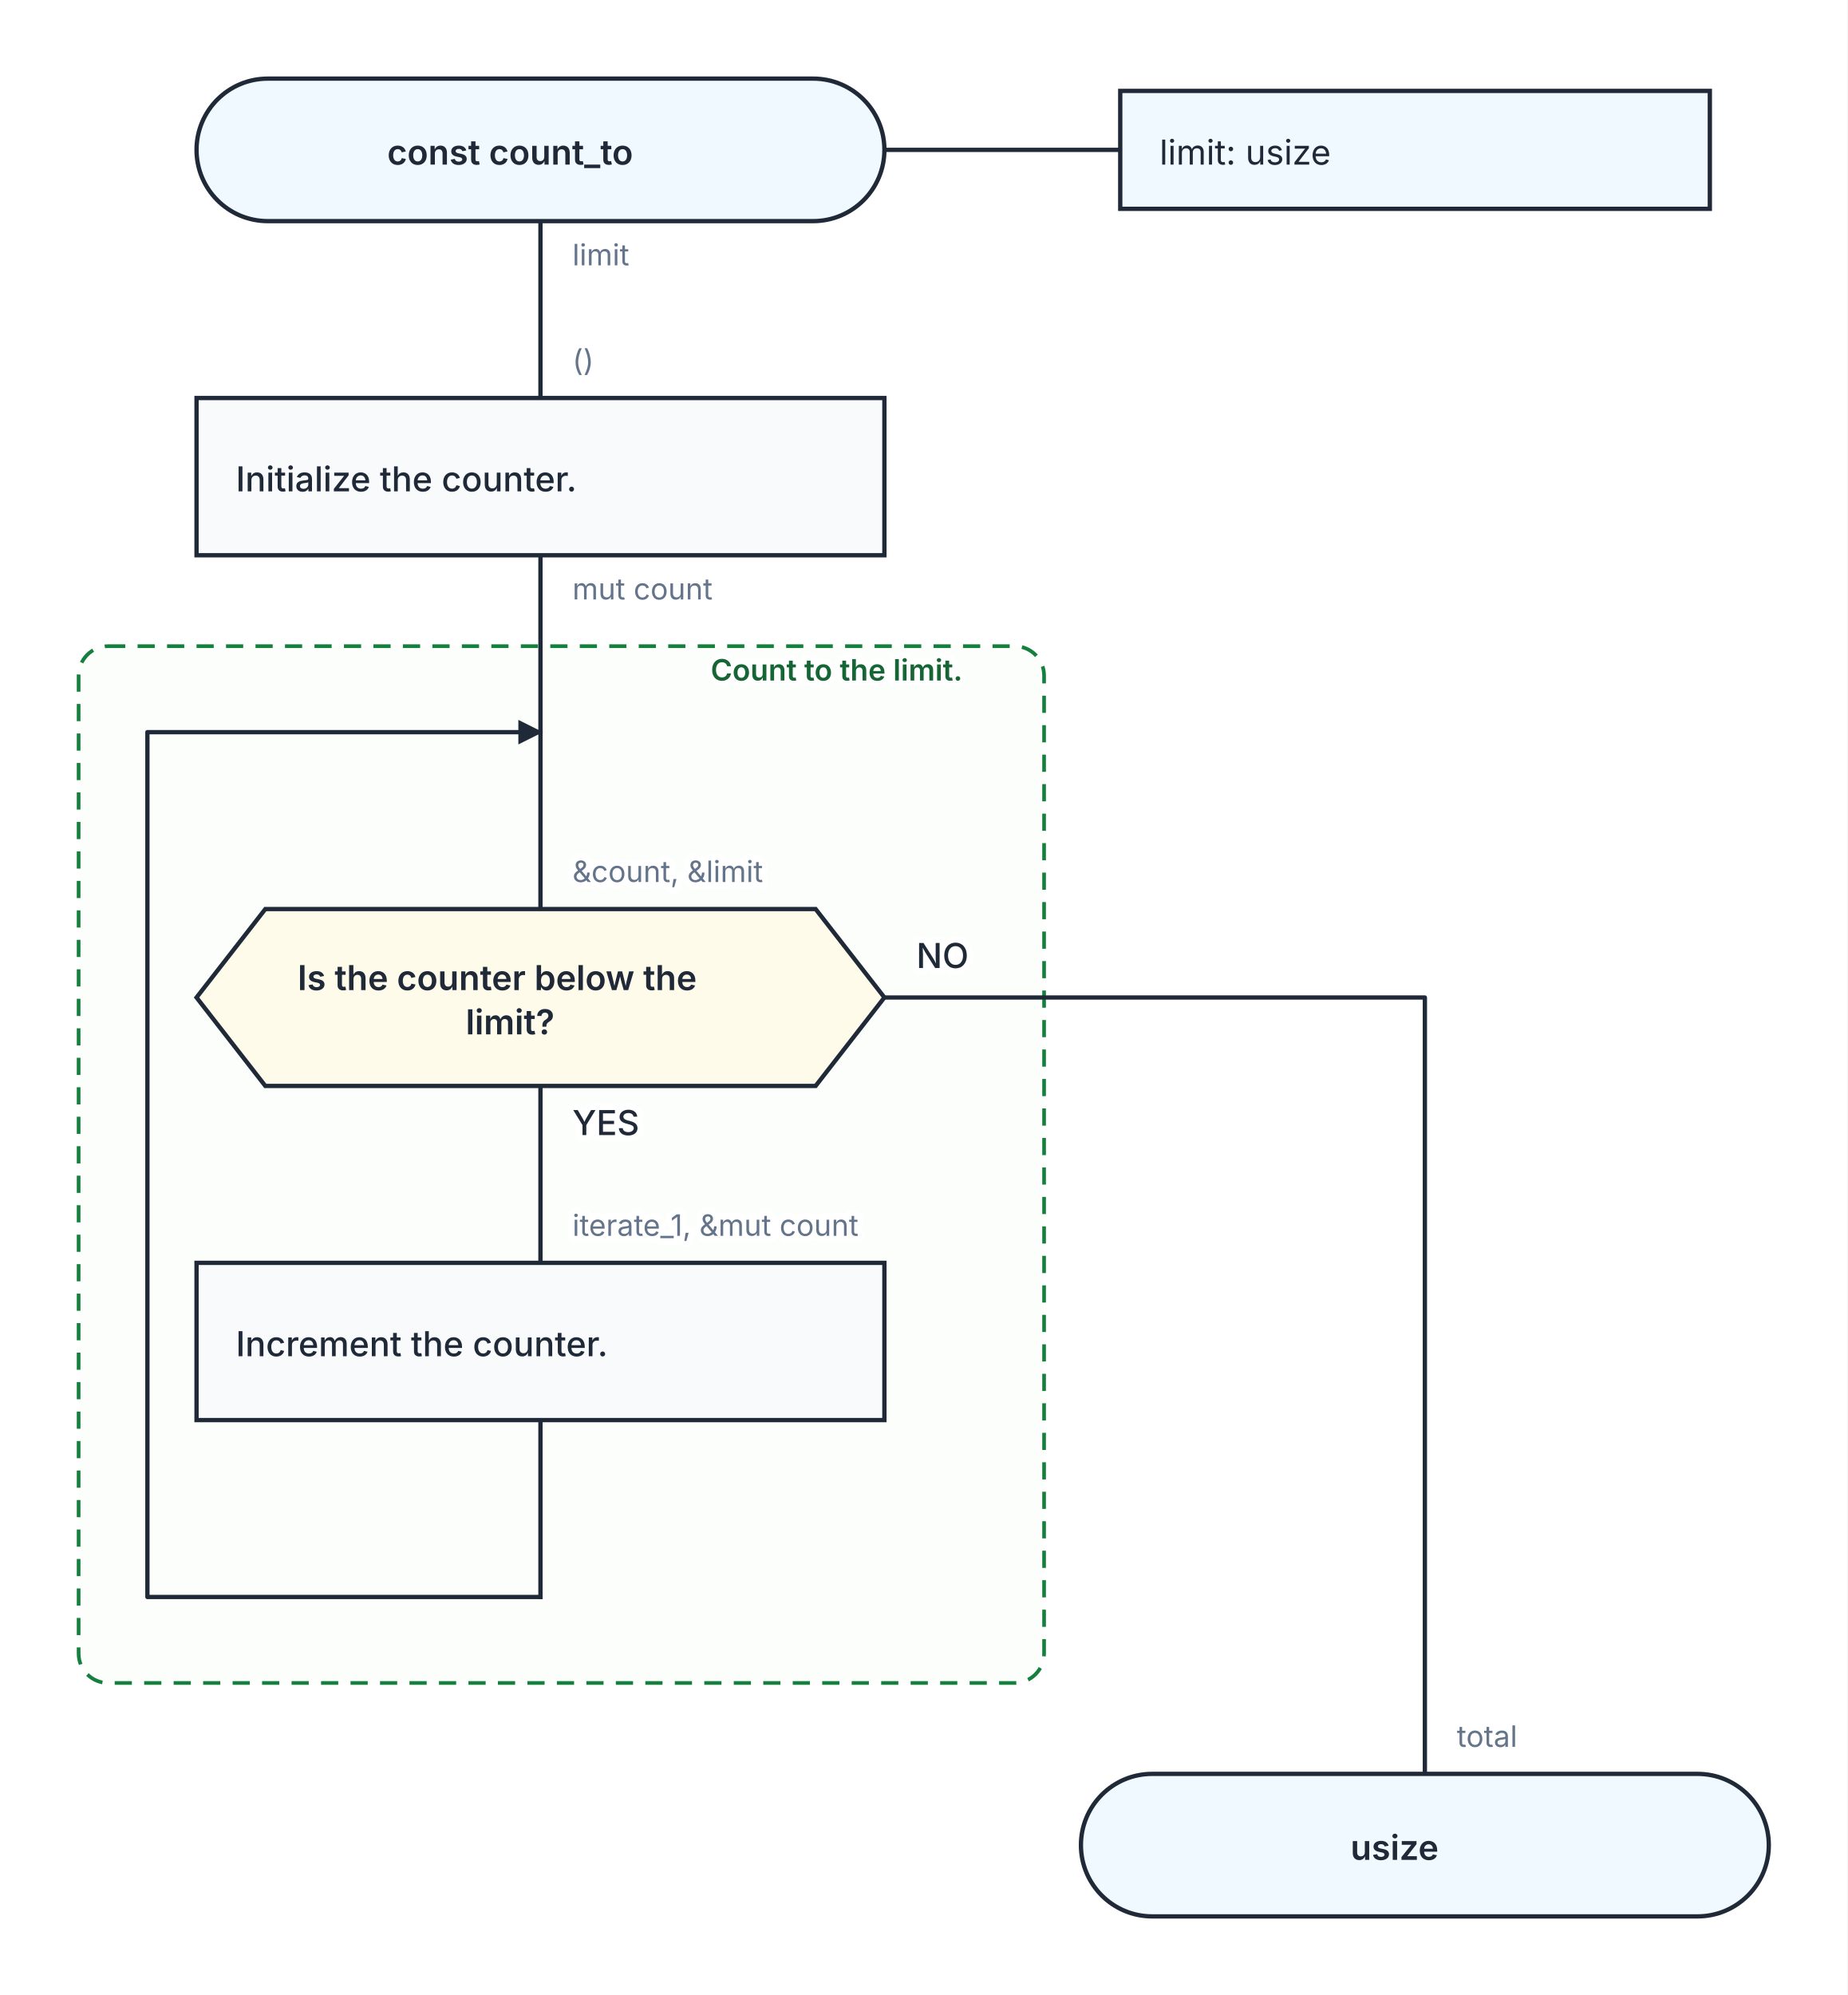
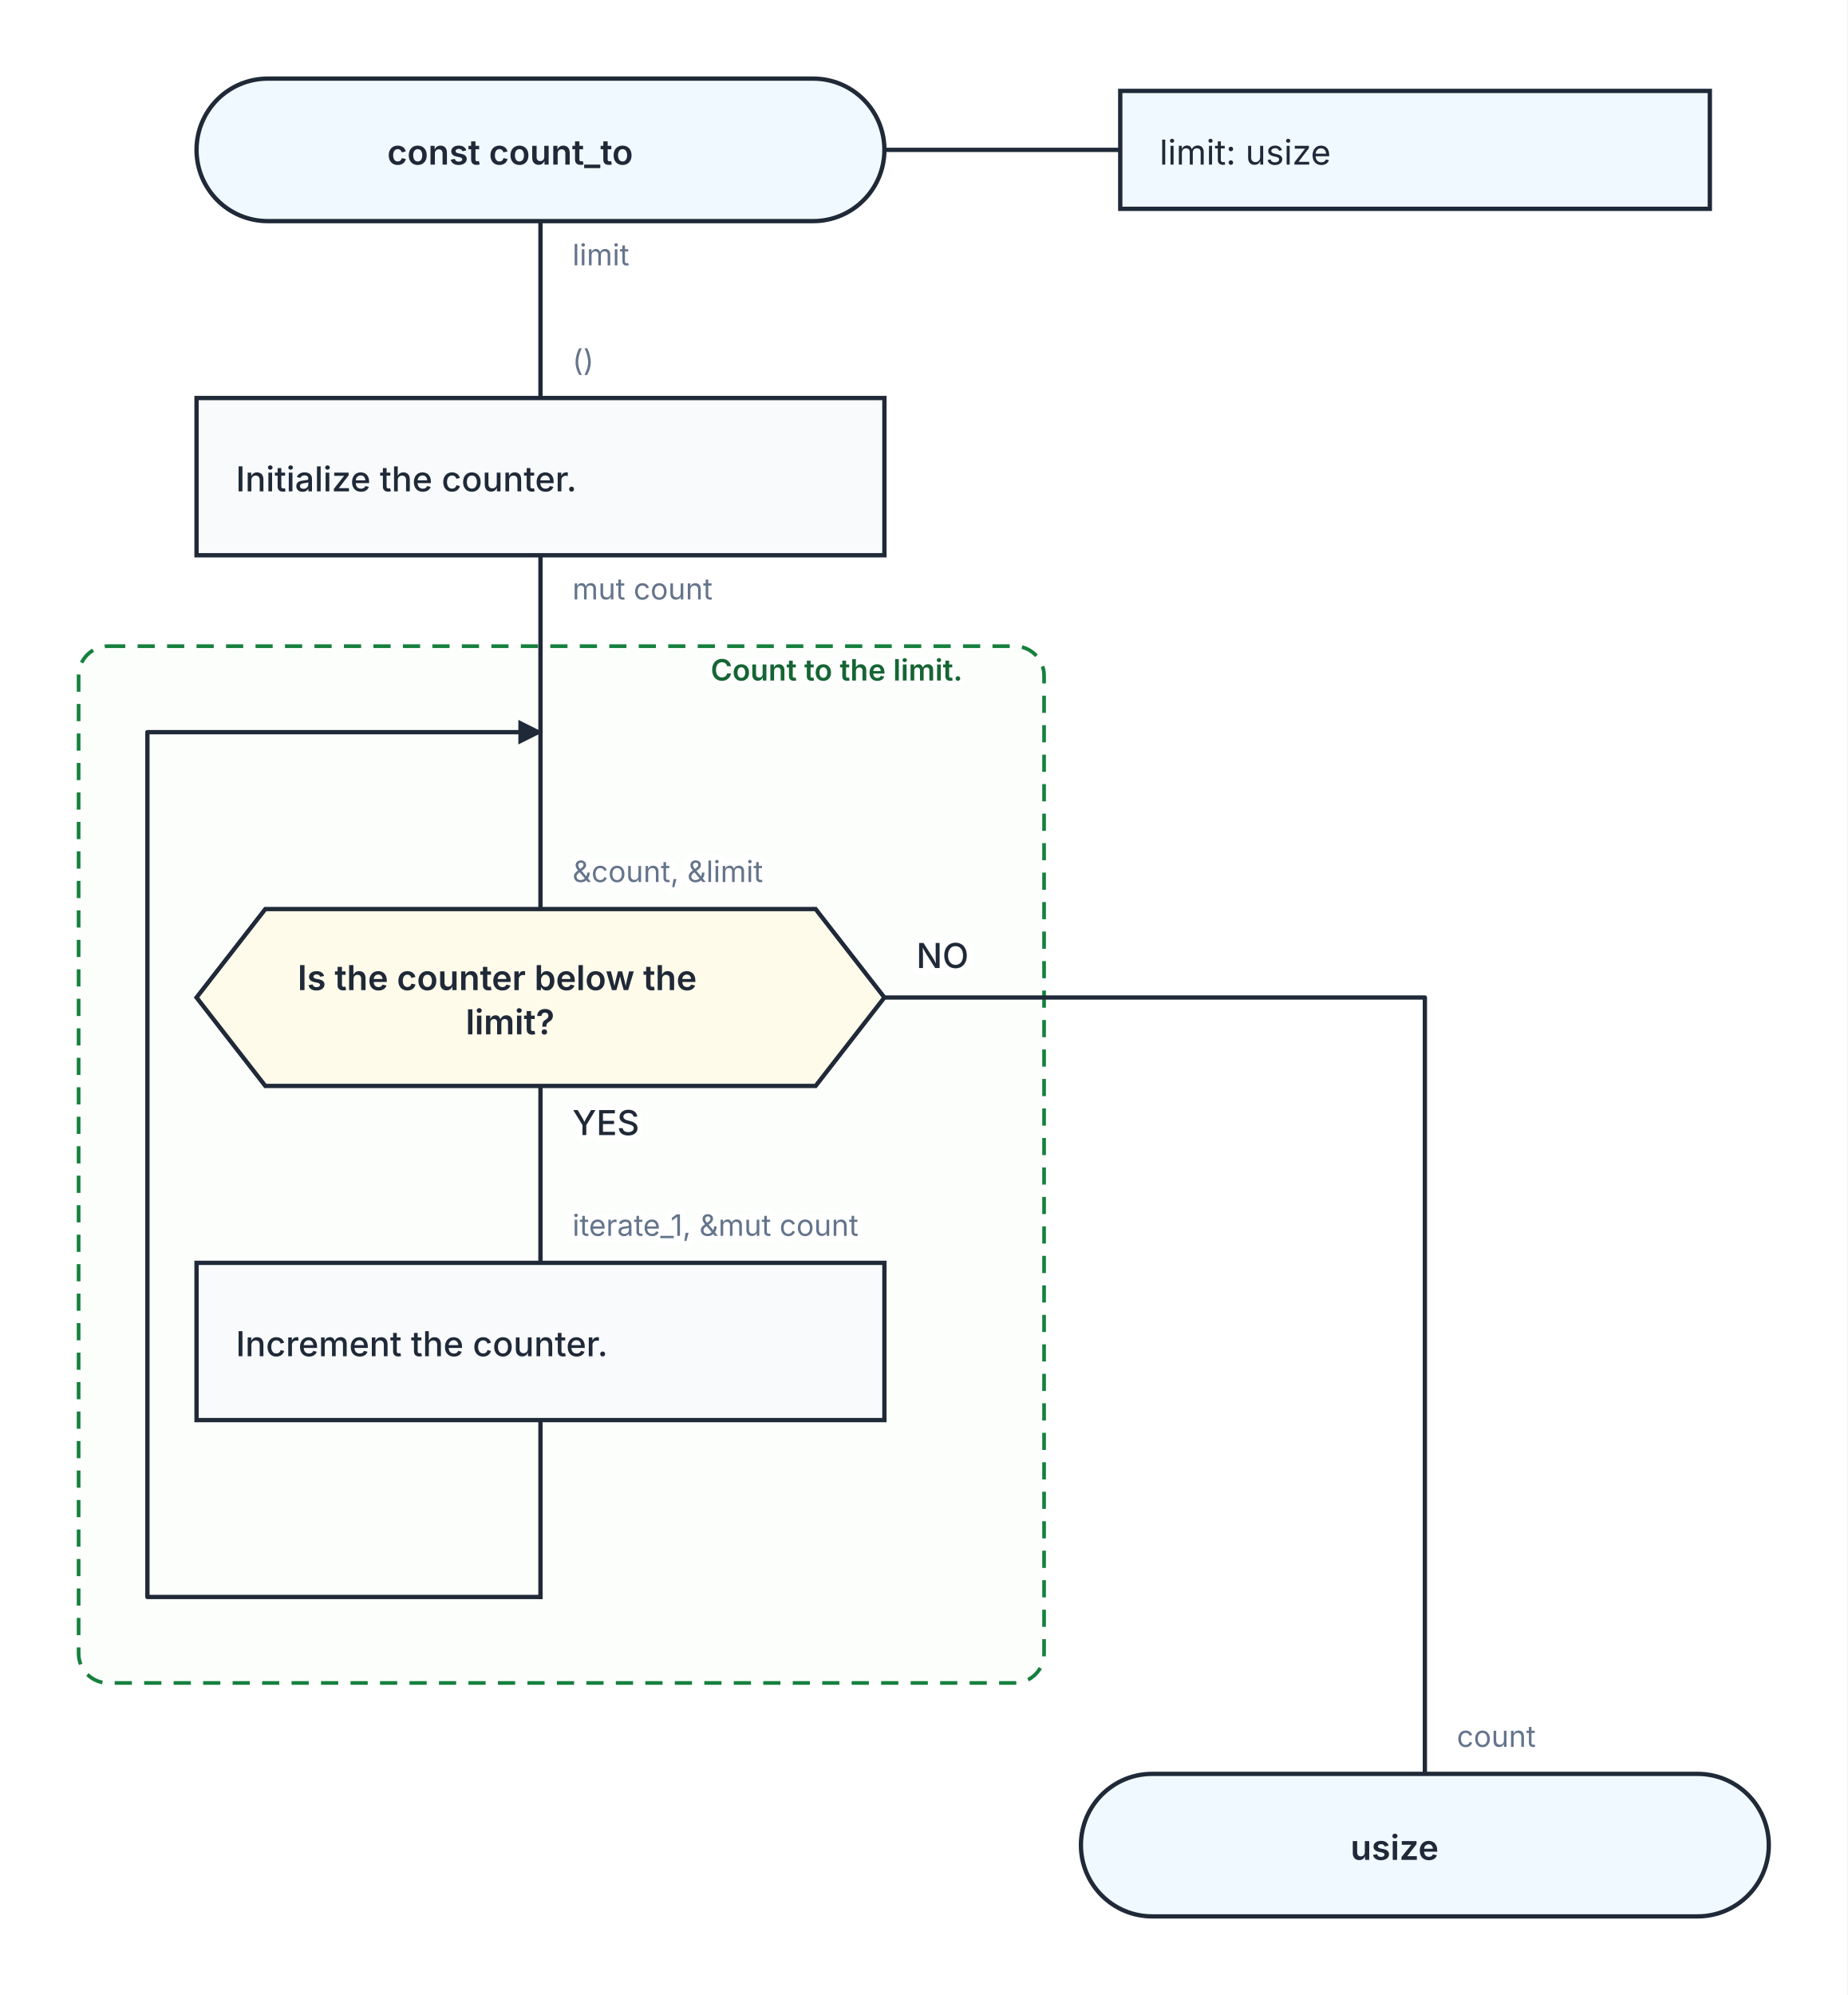
<svg xmlns="http://www.w3.org/2000/svg" width="752" height="812" viewBox="0 0 752 812" role="img" aria-labelledby="kaalang-title" aria-describedby="kaalang-description">
  <defs>
    <style>
      svg { color: #1f2937; font-family: Inter, ui-sans-serif, system-ui, -apple-system, BlinkMacSystemFont, "Segoe UI", sans-serif; text-rendering: optimizeLegibility; }
      .connection { fill: none; stroke: currentColor; stroke-width: 1.75; stroke-linecap: square; stroke-linejoin: round; }
      .connection-label { fill: #64748b; font-size: 12px; font-weight: 400; paint-order: stroke; stroke: #ffffff; stroke-width: 5px; stroke-linejoin: round; text-anchor: start; }
      .branch-label { fill: currentColor; font-weight: 500; }
      .parameter-link { fill: none; stroke: currentColor; stroke-width: 1.75; }
      .node-shape { fill: #ffffff; stroke: currentColor; stroke-width: 1.75; }
      .start .node-shape, .end .node-shape, .parameter-panel .node-shape { fill: #f0f9ff; }
      .action .node-shape, .call .node-shape { fill: #f8fafc; }
      .call-bars { fill: none; stroke: currentColor; stroke-width: 1.75; }
      .loop .node-shape { fill: #f0fdf4; stroke-width: 2; }
      .loop-marker { fill: #15803d; font-size: 20px; font-weight: 700; text-anchor: middle; }
      .question .node-shape { fill: #fffbeb; }
      .select .node-shape, .case .node-shape { fill: #f5f3ff; }
      .label { fill: currentColor; font-size: 14px; text-anchor: middle; }
      .start .label, .question .label, .select .label, .case .label, .end .label { font-weight: 600; }
      .action .label, .call .label, .loop .label { font-weight: 500; text-anchor: start; }
      .parameter-panel .label { font-weight: 400; text-anchor: start; }
      .cycle-boundary { fill: #f0fdf433; stroke: #15803d; stroke-width: 1.5; stroke-dasharray: 7 5; }
      .cycle-caption { fill: #166534; font-size: 12px; font-weight: 600; paint-order: stroke; stroke: #ffffff; stroke-width: 4px; }
    </style>
  </defs>
  <rect width="100%" height="100%" fill="#ffffff" />
  <g class="cycle-regions">
    <g>
      <rect class="cycle-boundary" x="32" y="263" width="393" height="422" rx="12" />
      <text class="cycle-caption" x="413" y="277" text-anchor="end" xml:space="preserve">
        <tspan x="413" dy="0">Count to the limit.</tspan>
      </text>
    </g>
  </g>
  <g class="connections">
    <defs>
      <marker id="loop-arrow" markerWidth="10" markerHeight="10" refX="9" refY="5" orient="auto" markerUnits="userSpaceOnUse">
        <path d="M 0 0 L 10 5 L 0 10 Z" fill="currentColor" />
      </marker>
    </defs>
    <path class="connection" d="       M 220 90 L 220 162       M 220 226 L 220 298       M 220 442 L 220 514       M 360 406 L 580 406 L 580 722       M 220 578 L 220 650       M 220 298 L 220 370     " />
    <path class="connection" d="       M 220 650 L 60 650 L 60 298 L 220 298     " marker-end="url(#loop-arrow)" />
    <text class="connection-label" x="233" y="108" xml:space="preserve">
      <tspan x="233" dy="0">limit</tspan>
    </text>
    <text class="connection-label" x="233" y="244" xml:space="preserve">
      <tspan x="233" dy="0">mut count</tspan>
    </text>
    <text class="connection-label branch-label" style="font-size: 14px" x="233" y="462" xml:space="preserve">
      <tspan x="233" dy="0">YES</tspan>
    </text>
    <text class="connection-label branch-label" style="font-size: 14px" x="373" y="394" xml:space="preserve">
      <tspan x="373" dy="0">NO</tspan>
    </text>
    <text class="connection-label" x="233" y="151" xml:space="preserve">
      <tspan x="233" dy="0">()</tspan>
    </text>
    <text class="connection-label" x="233" y="359" xml:space="preserve">
      <tspan x="233" dy="0">&amp;count, &amp;limit</tspan>
    </text>
    <text class="connection-label" x="233" y="503" xml:space="preserve">
      <tspan x="233" dy="0">iterate_1, &amp;mut count</tspan>
    </text>
    <text class="connection-label" x="593" y="711" xml:space="preserve">
-       <tspan x="593" dy="0">total</tspan>
+       <tspan x="593" dy="0">count</tspan>
    </text>
  </g>
  <g class="nodes">
    <path class="parameter-link" d="M 360 61 L 456 61" />
    <g class="parameter-panel" transform="translate(576 61)">
      <rect class="node-shape" x="-120" y="-24" width="240" height="48" />
      <text class="label" x="-104" y="6" xml:space="preserve">
        <tspan x="-104" dy="0">limit: usize</tspan>
      </text>
    </g>
    <g class="node start" transform="translate(220 61)">
      <rect class="node-shape" x="-140" y="-29" width="280" height="58" rx="29" />
      <text class="label" y="6" xml:space="preserve">
        <tspan x="0" dy="0">const count_to</tspan>
      </text>
    </g>
    <g class="node action" transform="translate(220 194)">
      <rect class="node-shape" x="-140" y="-32" width="280" height="64" />
      <text class="label" y="6" xml:space="preserve">
        <tspan x="-124" dy="0">Initialize the counter.</tspan>
      </text>
    </g>
    <g class="node question" transform="translate(220 406)">
      <polygon class="node-shape" points="-112,-36 112,-36 140,0 112,36 -112,36 -140,0" />
      <text class="label" y="-3" xml:space="preserve">
        <tspan x="0" dy="0">Is the counter below the </tspan>
        <tspan x="0" dy="18">limit?</tspan>
      </text>
    </g>
    <g class="node action" transform="translate(220 546)">
      <rect class="node-shape" x="-140" y="-32" width="280" height="64" />
      <text class="label" y="6" xml:space="preserve">
        <tspan x="-124" dy="0">Increment the counter.</tspan>
      </text>
    </g>
    <g class="node end" transform="translate(580 751)">
      <rect class="node-shape" x="-140" y="-29" width="280" height="58" rx="29" />
      <text class="label" y="6" xml:space="preserve">
        <tspan x="0" dy="0">usize</tspan>
      </text>
    </g>
  </g>
</svg>
